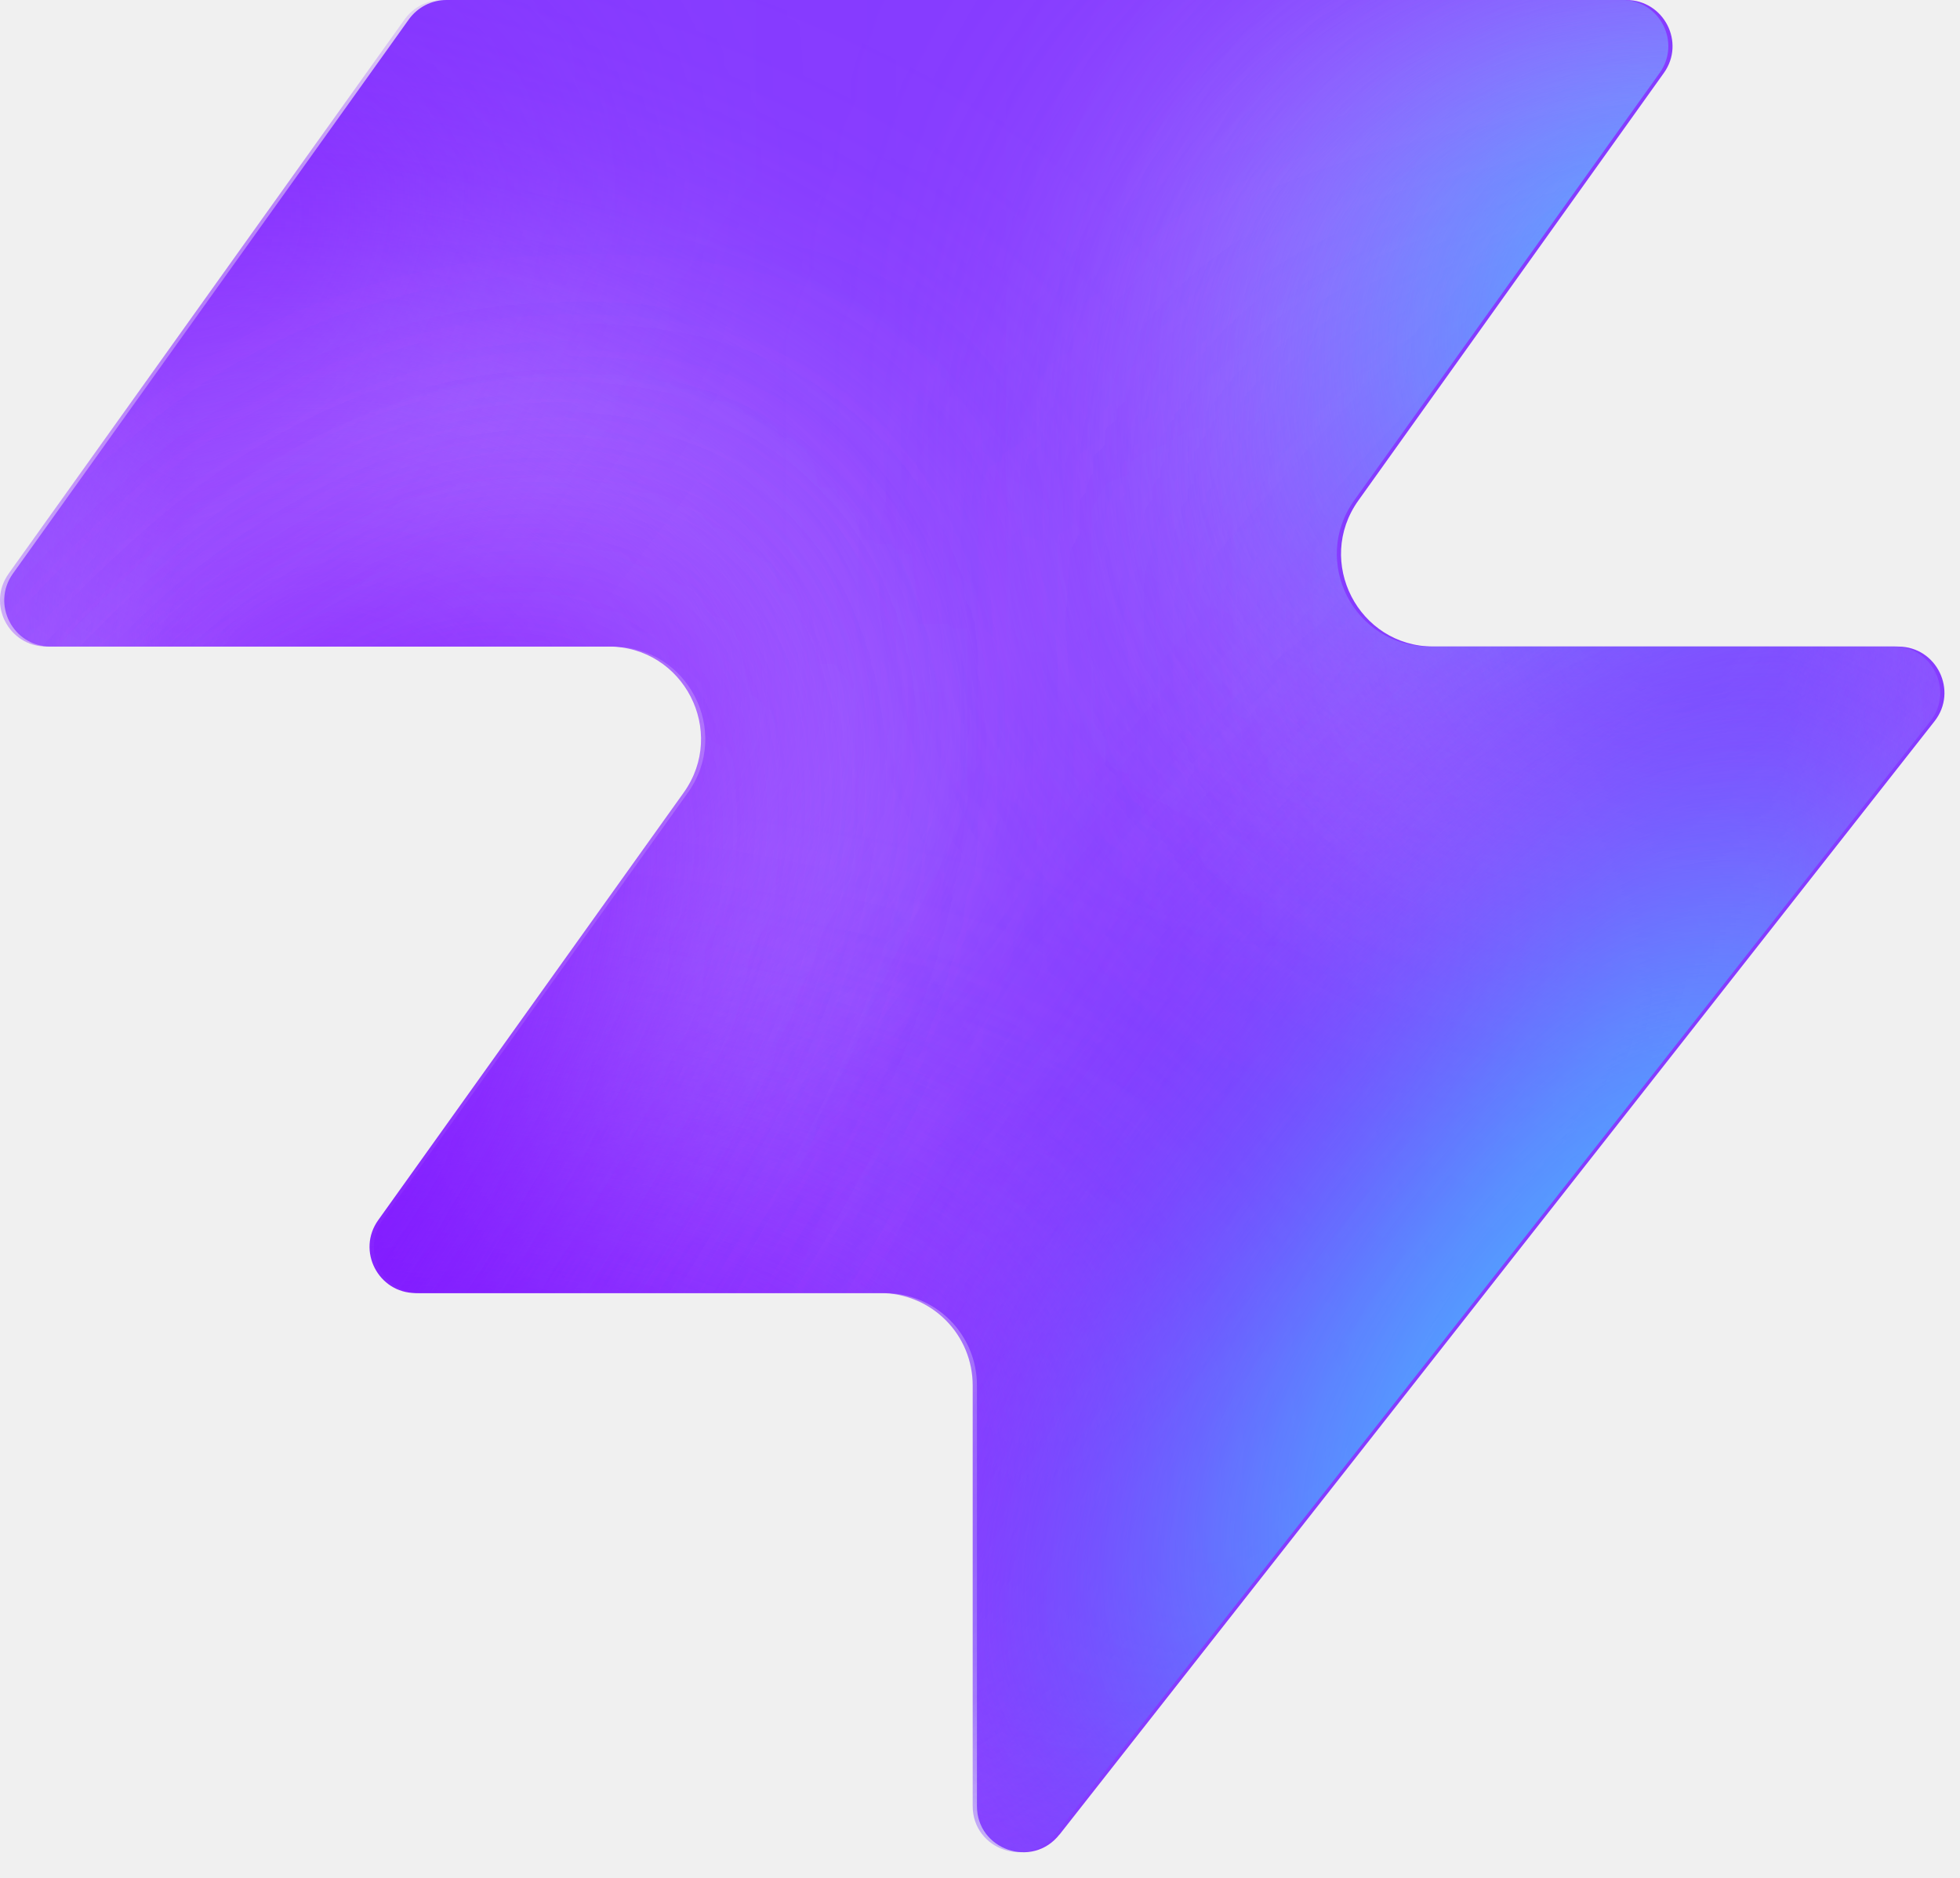
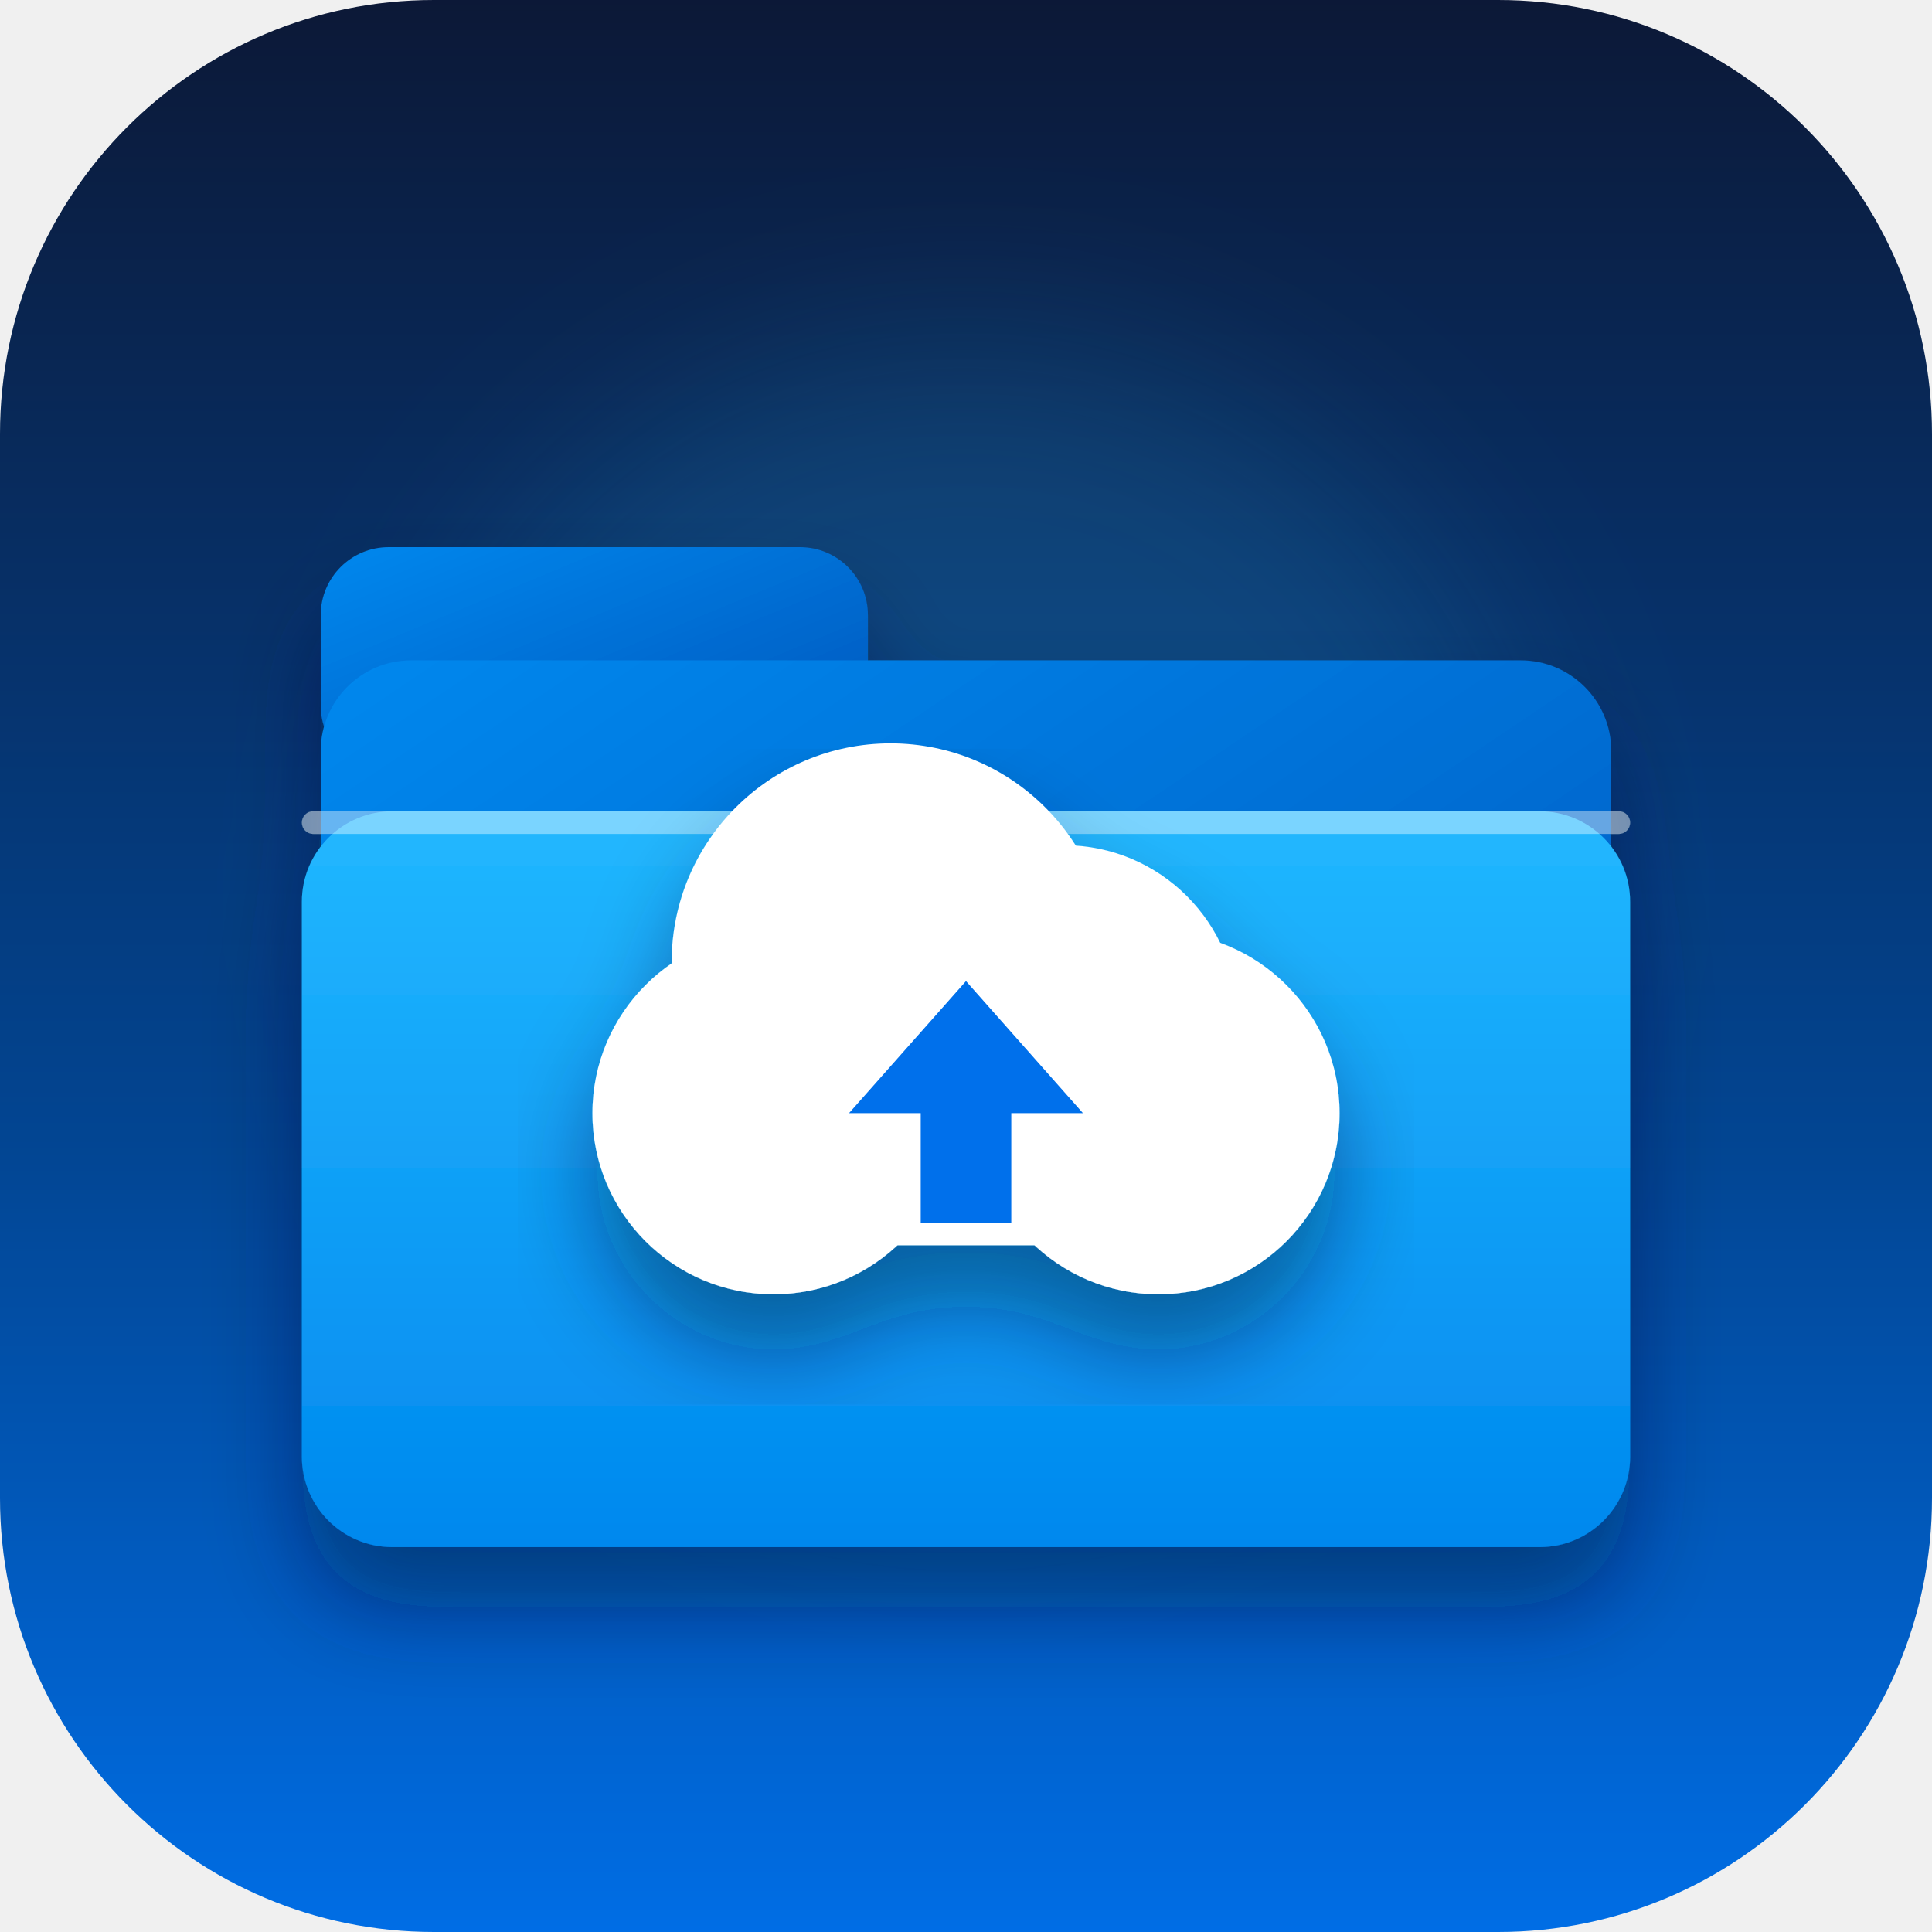
- <svg xmlns="http://www.w3.org/2000/svg" width="48" height="46" fill="none" viewBox="0 0 48 46">
-   <path fill="#863bff" d="M25.946 44.938c-.664.845-2.021.375-2.021-.698V33.937a2.26 2.26 0 0 0-2.262-2.262H10.287c-.92 0-1.456-1.04-.92-1.788l7.48-10.471c1.07-1.497 0-3.578-1.842-3.578H1.237c-.92 0-1.456-1.04-.92-1.788L10.013.474c.214-.297.556-.474.92-.474h28.894c.92 0 1.456 1.04.92 1.788l-7.48 10.471c-1.07 1.498 0 3.579 1.842 3.579h11.377c.943 0 1.473 1.088.89 1.83L25.947 44.94z" style="fill:#863bff;fill:color(display-p3 .525 .23 1);fill-opacity:1" />
-   <mask id="a" width="48" height="46" x="0" y="0" maskUnits="userSpaceOnUse" style="mask-type:alpha">
-     <path fill="#000" d="M25.842 44.938c-.664.844-2.021.375-2.021-.698V33.937a2.26 2.26 0 0 0-2.262-2.262H10.183c-.92 0-1.456-1.04-.92-1.788l7.48-10.471c1.07-1.498 0-3.579-1.842-3.579H1.133c-.92 0-1.456-1.04-.92-1.787L9.91.473c.214-.297.556-.474.92-.474h28.894c.92 0 1.456 1.04.92 1.788l-7.48 10.471c-1.07 1.498 0 3.578 1.842 3.578h11.377c.943 0 1.473 1.088.89 1.832L25.843 44.94z" style="fill:#000;fill-opacity:1" />
-   </mask>
-   <g mask="url(#a)">
-     <g filter="url(#b)">
-       <ellipse cx="5.508" cy="14.704" fill="#ede6ff" rx="5.508" ry="14.704" style="fill:#ede6ff;fill:color(display-p3 .927 .903 1);fill-opacity:1" transform="matrix(.00324 1 1 -.00324 -4.47 31.516)" />
-     </g>
-     <g filter="url(#c)">
-       <ellipse cx="10.399" cy="29.851" fill="#ede6ff" rx="10.399" ry="29.851" style="fill:#ede6ff;fill:color(display-p3 .927 .903 1);fill-opacity:1" transform="matrix(.00324 1 1 -.00324 -39.328 7.883)" />
-     </g>
-     <g filter="url(#d)">
-       <ellipse cx="5.508" cy="30.487" fill="#7e14ff" rx="5.508" ry="30.487" style="fill:#7e14ff;fill:color(display-p3 .492 .077 1);fill-opacity:1" transform="rotate(89.814 -25.913 -14.639)scale(1 -1)" />
-     </g>
-     <g filter="url(#e)">
-       <ellipse cx="5.508" cy="30.599" fill="#7e14ff" rx="5.508" ry="30.599" style="fill:#7e14ff;fill:color(display-p3 .492 .077 1);fill-opacity:1" transform="rotate(89.814 -32.644 -3.334)scale(1 -1)" />
-     </g>
-     <g filter="url(#f)">
-       <ellipse cx="5.508" cy="30.599" fill="#7e14ff" rx="5.508" ry="30.599" style="fill:#7e14ff;fill:color(display-p3 .492 .077 1);fill-opacity:1" transform="matrix(.00324 1 1 -.00324 -34.34 30.47)" />
-     </g>
-     <g filter="url(#g)">
-       <ellipse cx="14.072" cy="22.078" fill="#ede6ff" rx="14.072" ry="22.078" style="fill:#ede6ff;fill:color(display-p3 .927 .903 1);fill-opacity:1" transform="rotate(93.35 24.506 48.493)scale(-1 1)" />
-     </g>
-     <g filter="url(#h)">
-       <ellipse cx="3.47" cy="21.501" fill="#7e14ff" rx="3.47" ry="21.501" style="fill:#7e14ff;fill:color(display-p3 .492 .077 1);fill-opacity:1" transform="rotate(89.009 28.708 47.59)scale(-1 1)" />
-     </g>
-     <g filter="url(#i)">
-       <ellipse cx="3.47" cy="21.501" fill="#7e14ff" rx="3.47" ry="21.501" style="fill:#7e14ff;fill:color(display-p3 .492 .077 1);fill-opacity:1" transform="rotate(89.009 28.708 47.59)scale(-1 1)" />
-     </g>
-     <g filter="url(#j)">
-       <ellipse cx=".387" cy="8.972" fill="#7e14ff" rx="4.407" ry="29.108" style="fill:#7e14ff;fill:color(display-p3 .492 .077 1);fill-opacity:1" transform="rotate(39.51 .387 8.972)" />
-     </g>
-     <g filter="url(#k)">
-       <ellipse cx="47.523" cy="-6.092" fill="#7e14ff" rx="4.407" ry="29.108" style="fill:#7e14ff;fill:color(display-p3 .492 .077 1);fill-opacity:1" transform="rotate(37.892 47.523 -6.092)" />
-     </g>
-     <g filter="url(#l)">
-       <ellipse cx="41.412" cy="6.333" fill="#47bfff" rx="5.971" ry="9.665" style="fill:#47bfff;fill:color(display-p3 .28 .748 1);fill-opacity:1" transform="rotate(37.892 41.412 6.333)" />
-     </g>
-     <g filter="url(#m)">
-       <ellipse cx="-1.879" cy="38.332" fill="#7e14ff" rx="4.407" ry="29.108" style="fill:#7e14ff;fill:color(display-p3 .492 .077 1);fill-opacity:1" transform="rotate(37.892 -1.88 38.332)" />
-     </g>
-     <g filter="url(#n)">
-       <ellipse cx="-1.879" cy="38.332" fill="#7e14ff" rx="4.407" ry="29.108" style="fill:#7e14ff;fill:color(display-p3 .492 .077 1);fill-opacity:1" transform="rotate(37.892 -1.88 38.332)" />
-     </g>
-     <g filter="url(#o)">
-       <ellipse cx="35.651" cy="29.907" fill="#7e14ff" rx="4.407" ry="29.108" style="fill:#7e14ff;fill:color(display-p3 .492 .077 1);fill-opacity:1" transform="rotate(37.892 35.651 29.907)" />
-     </g>
-     <g filter="url(#p)">
-       <ellipse cx="38.418" cy="32.4" fill="#47bfff" rx="5.971" ry="15.297" style="fill:#47bfff;fill:color(display-p3 .28 .748 1);fill-opacity:1" transform="rotate(37.892 38.418 32.4)" />
-     </g>
-   </g>
+ <svg xmlns="http://www.w3.org/2000/svg" viewBox="0 0 512 512">
  <defs>
-     <filter id="b" width="60.045" height="41.654" x="-19.77" y="16.149" color-interpolation-filters="sRGB" filterUnits="userSpaceOnUse">
-       <feFlood flood-opacity="0" result="BackgroundImageFix" />
-       <feBlend in="SourceGraphic" in2="BackgroundImageFix" result="shape" />
-       <feGaussianBlur result="effect1_foregroundBlur_2002_17158" stdDeviation="7.659" />
-     </filter>
-     <filter id="c" width="90.34" height="51.437" x="-54.613" y="-7.533" color-interpolation-filters="sRGB" filterUnits="userSpaceOnUse">
-       <feFlood flood-opacity="0" result="BackgroundImageFix" />
-       <feBlend in="SourceGraphic" in2="BackgroundImageFix" result="shape" />
-       <feGaussianBlur result="effect1_foregroundBlur_2002_17158" stdDeviation="7.659" />
-     </filter>
-     <filter id="d" width="79.355" height="29.4" x="-49.64" y="2.03" color-interpolation-filters="sRGB" filterUnits="userSpaceOnUse">
-       <feFlood flood-opacity="0" result="BackgroundImageFix" />
-       <feBlend in="SourceGraphic" in2="BackgroundImageFix" result="shape" />
-       <feGaussianBlur result="effect1_foregroundBlur_2002_17158" stdDeviation="4.596" />
-     </filter>
-     <filter id="e" width="79.579" height="29.4" x="-45.045" y="20.029" color-interpolation-filters="sRGB" filterUnits="userSpaceOnUse">
-       <feFlood flood-opacity="0" result="BackgroundImageFix" />
-       <feBlend in="SourceGraphic" in2="BackgroundImageFix" result="shape" />
-       <feGaussianBlur result="effect1_foregroundBlur_2002_17158" stdDeviation="4.596" />
-     </filter>
-     <filter id="f" width="79.579" height="29.4" x="-43.513" y="21.178" color-interpolation-filters="sRGB" filterUnits="userSpaceOnUse">
-       <feFlood flood-opacity="0" result="BackgroundImageFix" />
-       <feBlend in="SourceGraphic" in2="BackgroundImageFix" result="shape" />
-       <feGaussianBlur result="effect1_foregroundBlur_2002_17158" stdDeviation="4.596" />
-     </filter>
-     <filter id="g" width="74.749" height="58.852" x="15.756" y="-17.901" color-interpolation-filters="sRGB" filterUnits="userSpaceOnUse">
-       <feFlood flood-opacity="0" result="BackgroundImageFix" />
-       <feBlend in="SourceGraphic" in2="BackgroundImageFix" result="shape" />
-       <feGaussianBlur result="effect1_foregroundBlur_2002_17158" stdDeviation="7.659" />
-     </filter>
-     <filter id="h" width="61.377" height="25.362" x="23.548" y="2.284" color-interpolation-filters="sRGB" filterUnits="userSpaceOnUse">
-       <feFlood flood-opacity="0" result="BackgroundImageFix" />
-       <feBlend in="SourceGraphic" in2="BackgroundImageFix" result="shape" />
-       <feGaussianBlur result="effect1_foregroundBlur_2002_17158" stdDeviation="4.596" />
-     </filter>
-     <filter id="i" width="61.377" height="25.362" x="23.548" y="2.284" color-interpolation-filters="sRGB" filterUnits="userSpaceOnUse">
-       <feFlood flood-opacity="0" result="BackgroundImageFix" />
-       <feBlend in="SourceGraphic" in2="BackgroundImageFix" result="shape" />
-       <feGaussianBlur result="effect1_foregroundBlur_2002_17158" stdDeviation="4.596" />
-     </filter>
-     <filter id="j" width="56.045" height="63.649" x="-27.636" y="-22.853" color-interpolation-filters="sRGB" filterUnits="userSpaceOnUse">
-       <feFlood flood-opacity="0" result="BackgroundImageFix" />
-       <feBlend in="SourceGraphic" in2="BackgroundImageFix" result="shape" />
-       <feGaussianBlur result="effect1_foregroundBlur_2002_17158" stdDeviation="4.596" />
-     </filter>
-     <filter id="k" width="54.814" height="64.646" x="20.116" y="-38.415" color-interpolation-filters="sRGB" filterUnits="userSpaceOnUse">
-       <feFlood flood-opacity="0" result="BackgroundImageFix" />
-       <feBlend in="SourceGraphic" in2="BackgroundImageFix" result="shape" />
-       <feGaussianBlur result="effect1_foregroundBlur_2002_17158" stdDeviation="4.596" />
-     </filter>
-     <filter id="l" width="33.541" height="35.313" x="24.641" y="-11.323" color-interpolation-filters="sRGB" filterUnits="userSpaceOnUse">
-       <feFlood flood-opacity="0" result="BackgroundImageFix" />
-       <feBlend in="SourceGraphic" in2="BackgroundImageFix" result="shape" />
-       <feGaussianBlur result="effect1_foregroundBlur_2002_17158" stdDeviation="4.596" />
-     </filter>
-     <filter id="m" width="54.814" height="64.646" x="-29.286" y="6.009" color-interpolation-filters="sRGB" filterUnits="userSpaceOnUse">
-       <feFlood flood-opacity="0" result="BackgroundImageFix" />
-       <feBlend in="SourceGraphic" in2="BackgroundImageFix" result="shape" />
-       <feGaussianBlur result="effect1_foregroundBlur_2002_17158" stdDeviation="4.596" />
-     </filter>
-     <filter id="n" width="54.814" height="64.646" x="-29.286" y="6.009" color-interpolation-filters="sRGB" filterUnits="userSpaceOnUse">
-       <feFlood flood-opacity="0" result="BackgroundImageFix" />
-       <feBlend in="SourceGraphic" in2="BackgroundImageFix" result="shape" />
-       <feGaussianBlur result="effect1_foregroundBlur_2002_17158" stdDeviation="4.596" />
-     </filter>
-     <filter id="o" width="54.814" height="64.646" x="8.244" y="-2.416" color-interpolation-filters="sRGB" filterUnits="userSpaceOnUse">
-       <feFlood flood-opacity="0" result="BackgroundImageFix" />
-       <feBlend in="SourceGraphic" in2="BackgroundImageFix" result="shape" />
-       <feGaussianBlur result="effect1_foregroundBlur_2002_17158" stdDeviation="4.596" />
-     </filter>
-     <filter id="p" width="39.409" height="43.623" x="18.713" y="10.588" color-interpolation-filters="sRGB" filterUnits="userSpaceOnUse">
-       <feFlood flood-opacity="0" result="BackgroundImageFix" />
-       <feBlend in="SourceGraphic" in2="BackgroundImageFix" result="shape" />
-       <feGaussianBlur result="effect1_foregroundBlur_2002_17158" stdDeviation="4.596" />
+     <linearGradient id="bgGrad" x1="0%" y1="0%" x2="0%" y2="100%">
+       <stop offset="0%" stop-color="#0c1836" />
+       <stop offset="60%" stop-color="#024694" />
+       <stop offset="100%" stop-color="#006ee6" />
+     </linearGradient>
+     <linearGradient id="folderBack" x1="0%" y1="0%" x2="100%" y2="100%">
+       <stop offset="0%" stop-color="#0088ee" />
+       <stop offset="100%" stop-color="#0055bb" />
+     </linearGradient>
+     <linearGradient id="folderFront" x1="0%" y1="0%" x2="0%" y2="100%">
+       <stop offset="0%" stop-color="#22b8ff" />
+       <stop offset="100%" stop-color="#0088ee" />
+     </linearGradient>
+     <filter id="shadow" x="-10%" y="-10%" width="120%" height="130%">
+       <feDropShadow dx="0" dy="16" stdDeviation="12" flood-color="#00143c" flood-opacity="0.45" />
    </filter>
  </defs>
+   <rect width="512" height="512" rx="115" fill="url(#bgGrad)" />
+   <circle cx="256" cy="240" r="150" fill="#38bdf8" opacity="0.15" filter="blur(25px)" />
+   <g filter="url(#shadow)">
+     <rect x="85" y="145" width="145" height="60" rx="18" fill="url(#folderBack)" />
+     <rect x="85" y="175" width="342" height="230" rx="24" fill="url(#folderBack)" />
+     <rect x="80" y="215" width="352" height="195" rx="24" fill="url(#folderFront)" />
+     <rect x="80" y="215" width="352" height="6" rx="3" fill="#ffffff" opacity="0.4" />
+   </g>
+   <g filter="url(#shadow)">
+     <circle cx="205" cy="295" r="48" fill="#ffffff" />
+     <circle cx="307" cy="295" r="48" fill="#ffffff" />
+     <circle cx="236" cy="255" r="58" fill="#ffffff" />
+     <circle cx="282" cy="270" r="46" fill="#ffffff" />
+     <rect x="180" y="278" width="152" height="52" rx="24" fill="#ffffff" />
+     <path d="M 256,260 L 225,295 L 244,295 L 244,324 L 268,324 L 268,295 L 287,295 Z" fill="#0070eb" />
+   </g>
</svg>
